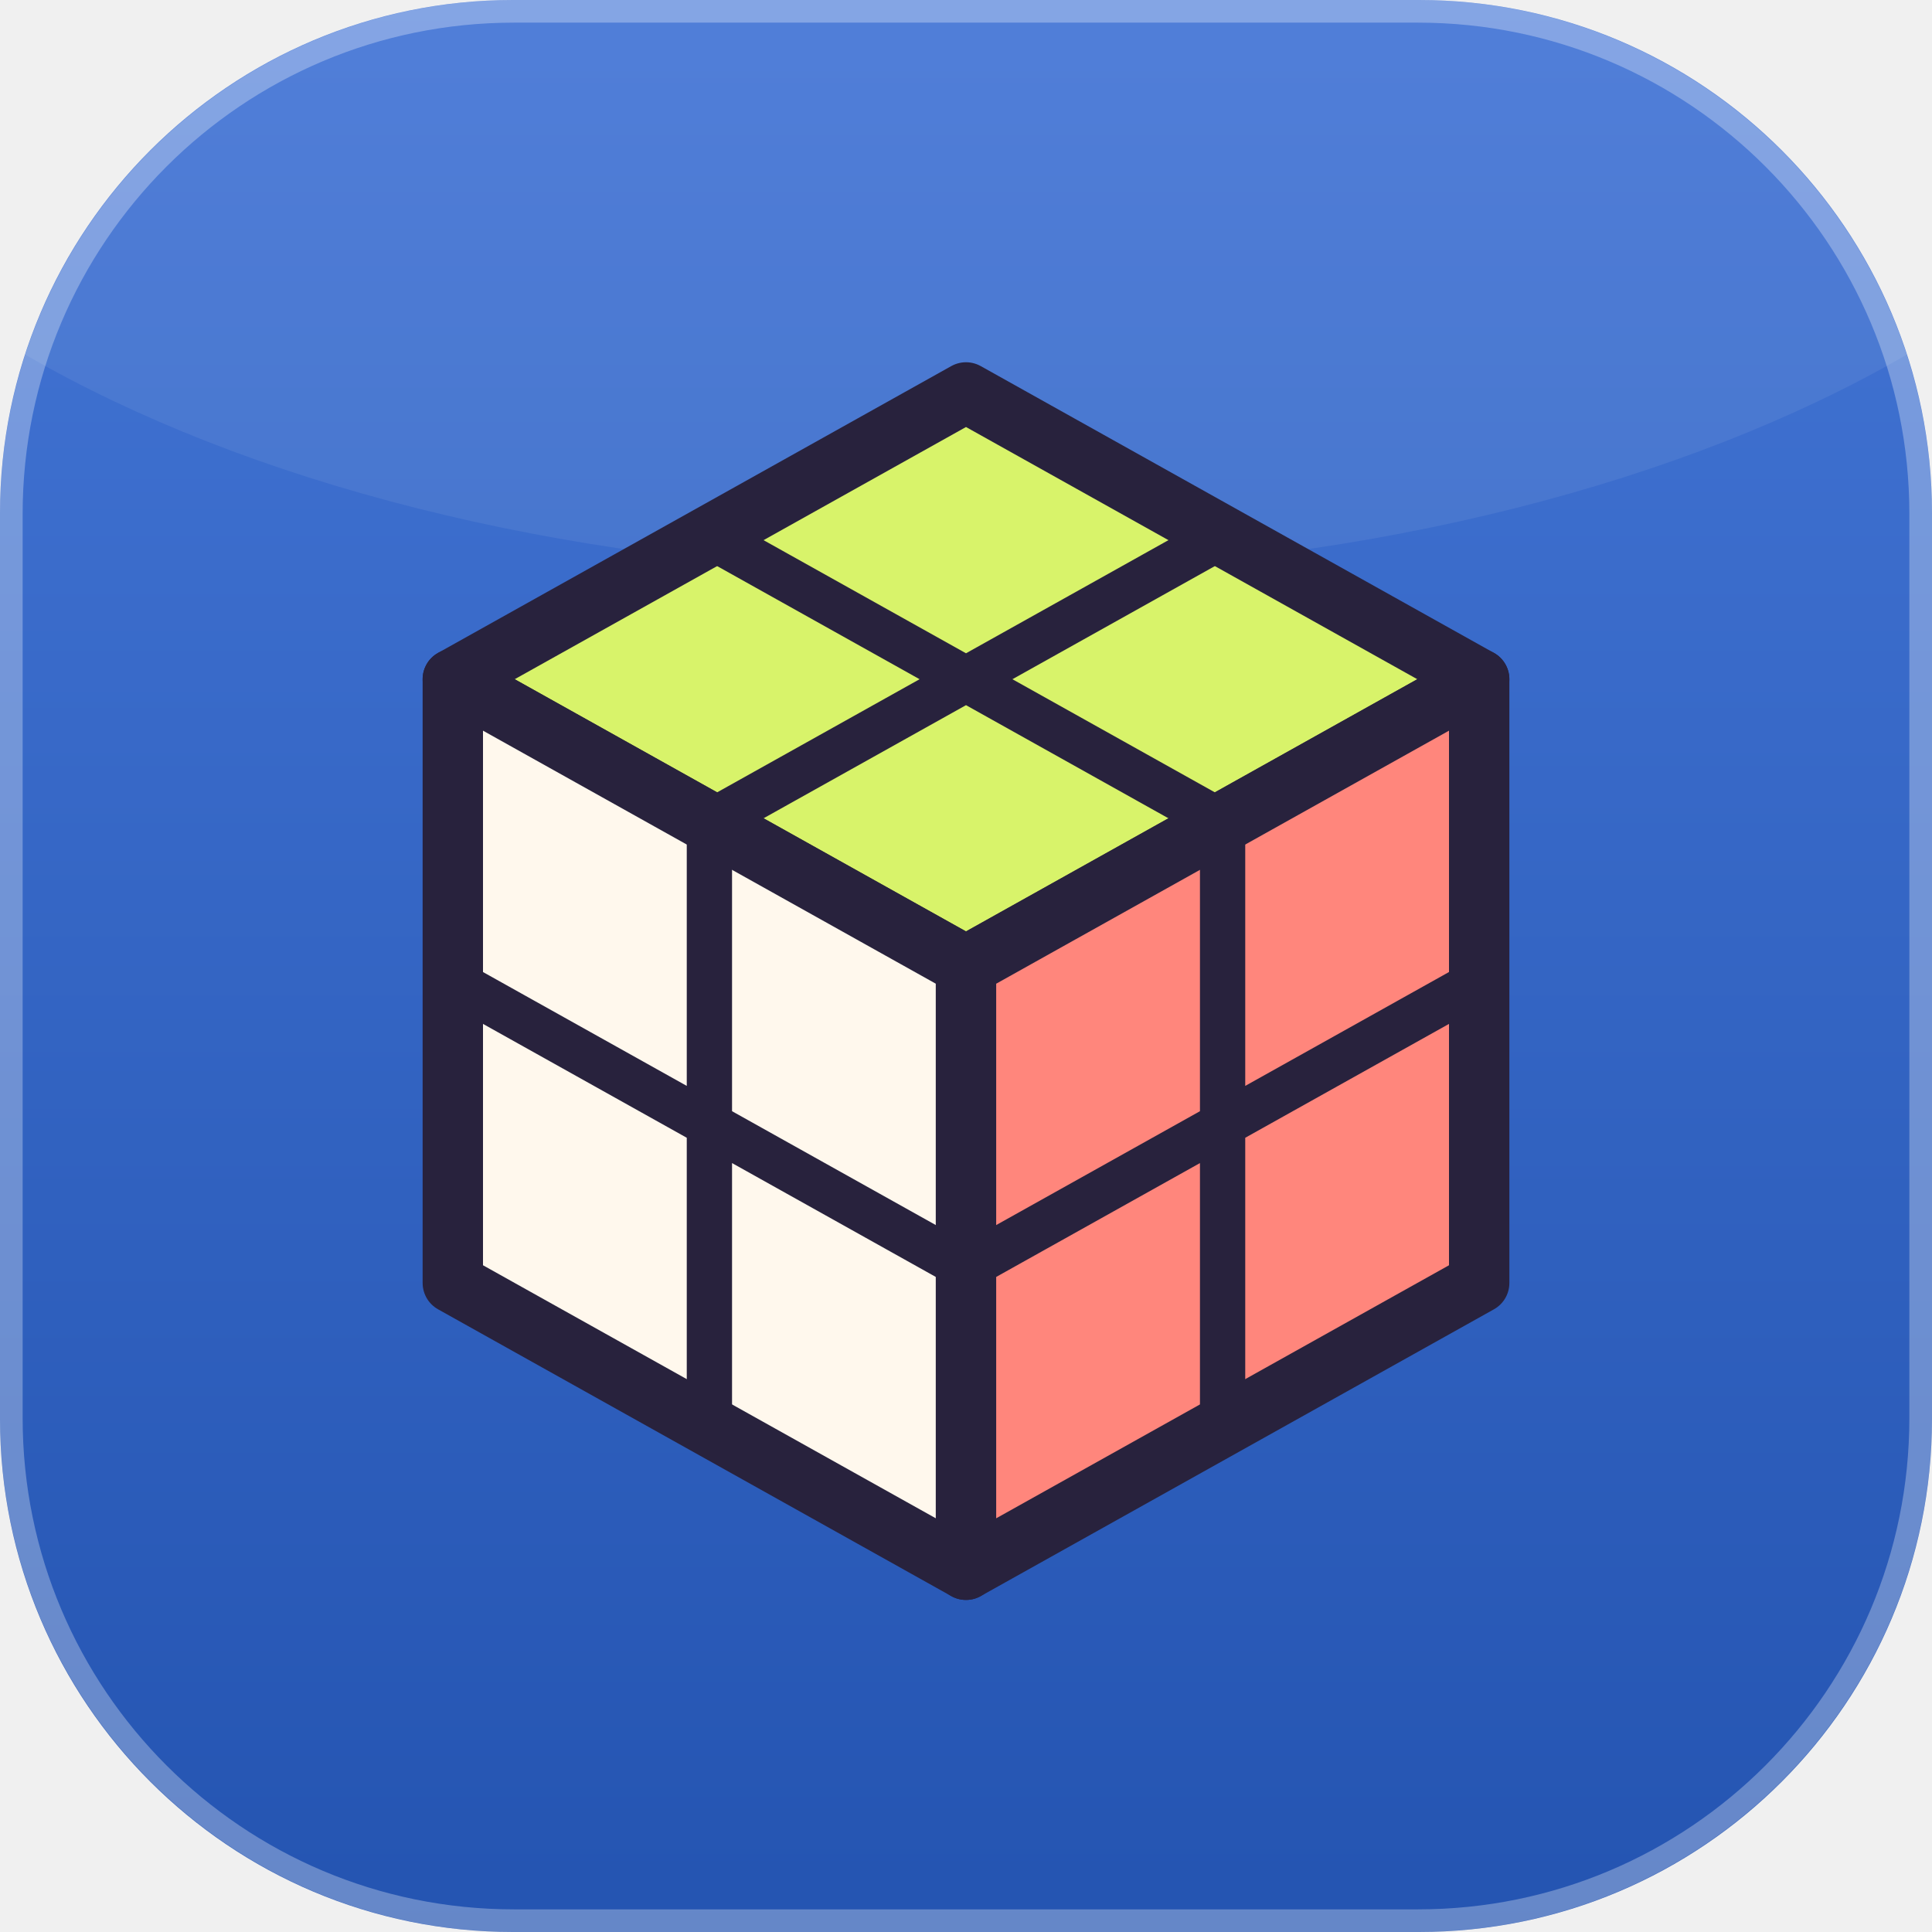
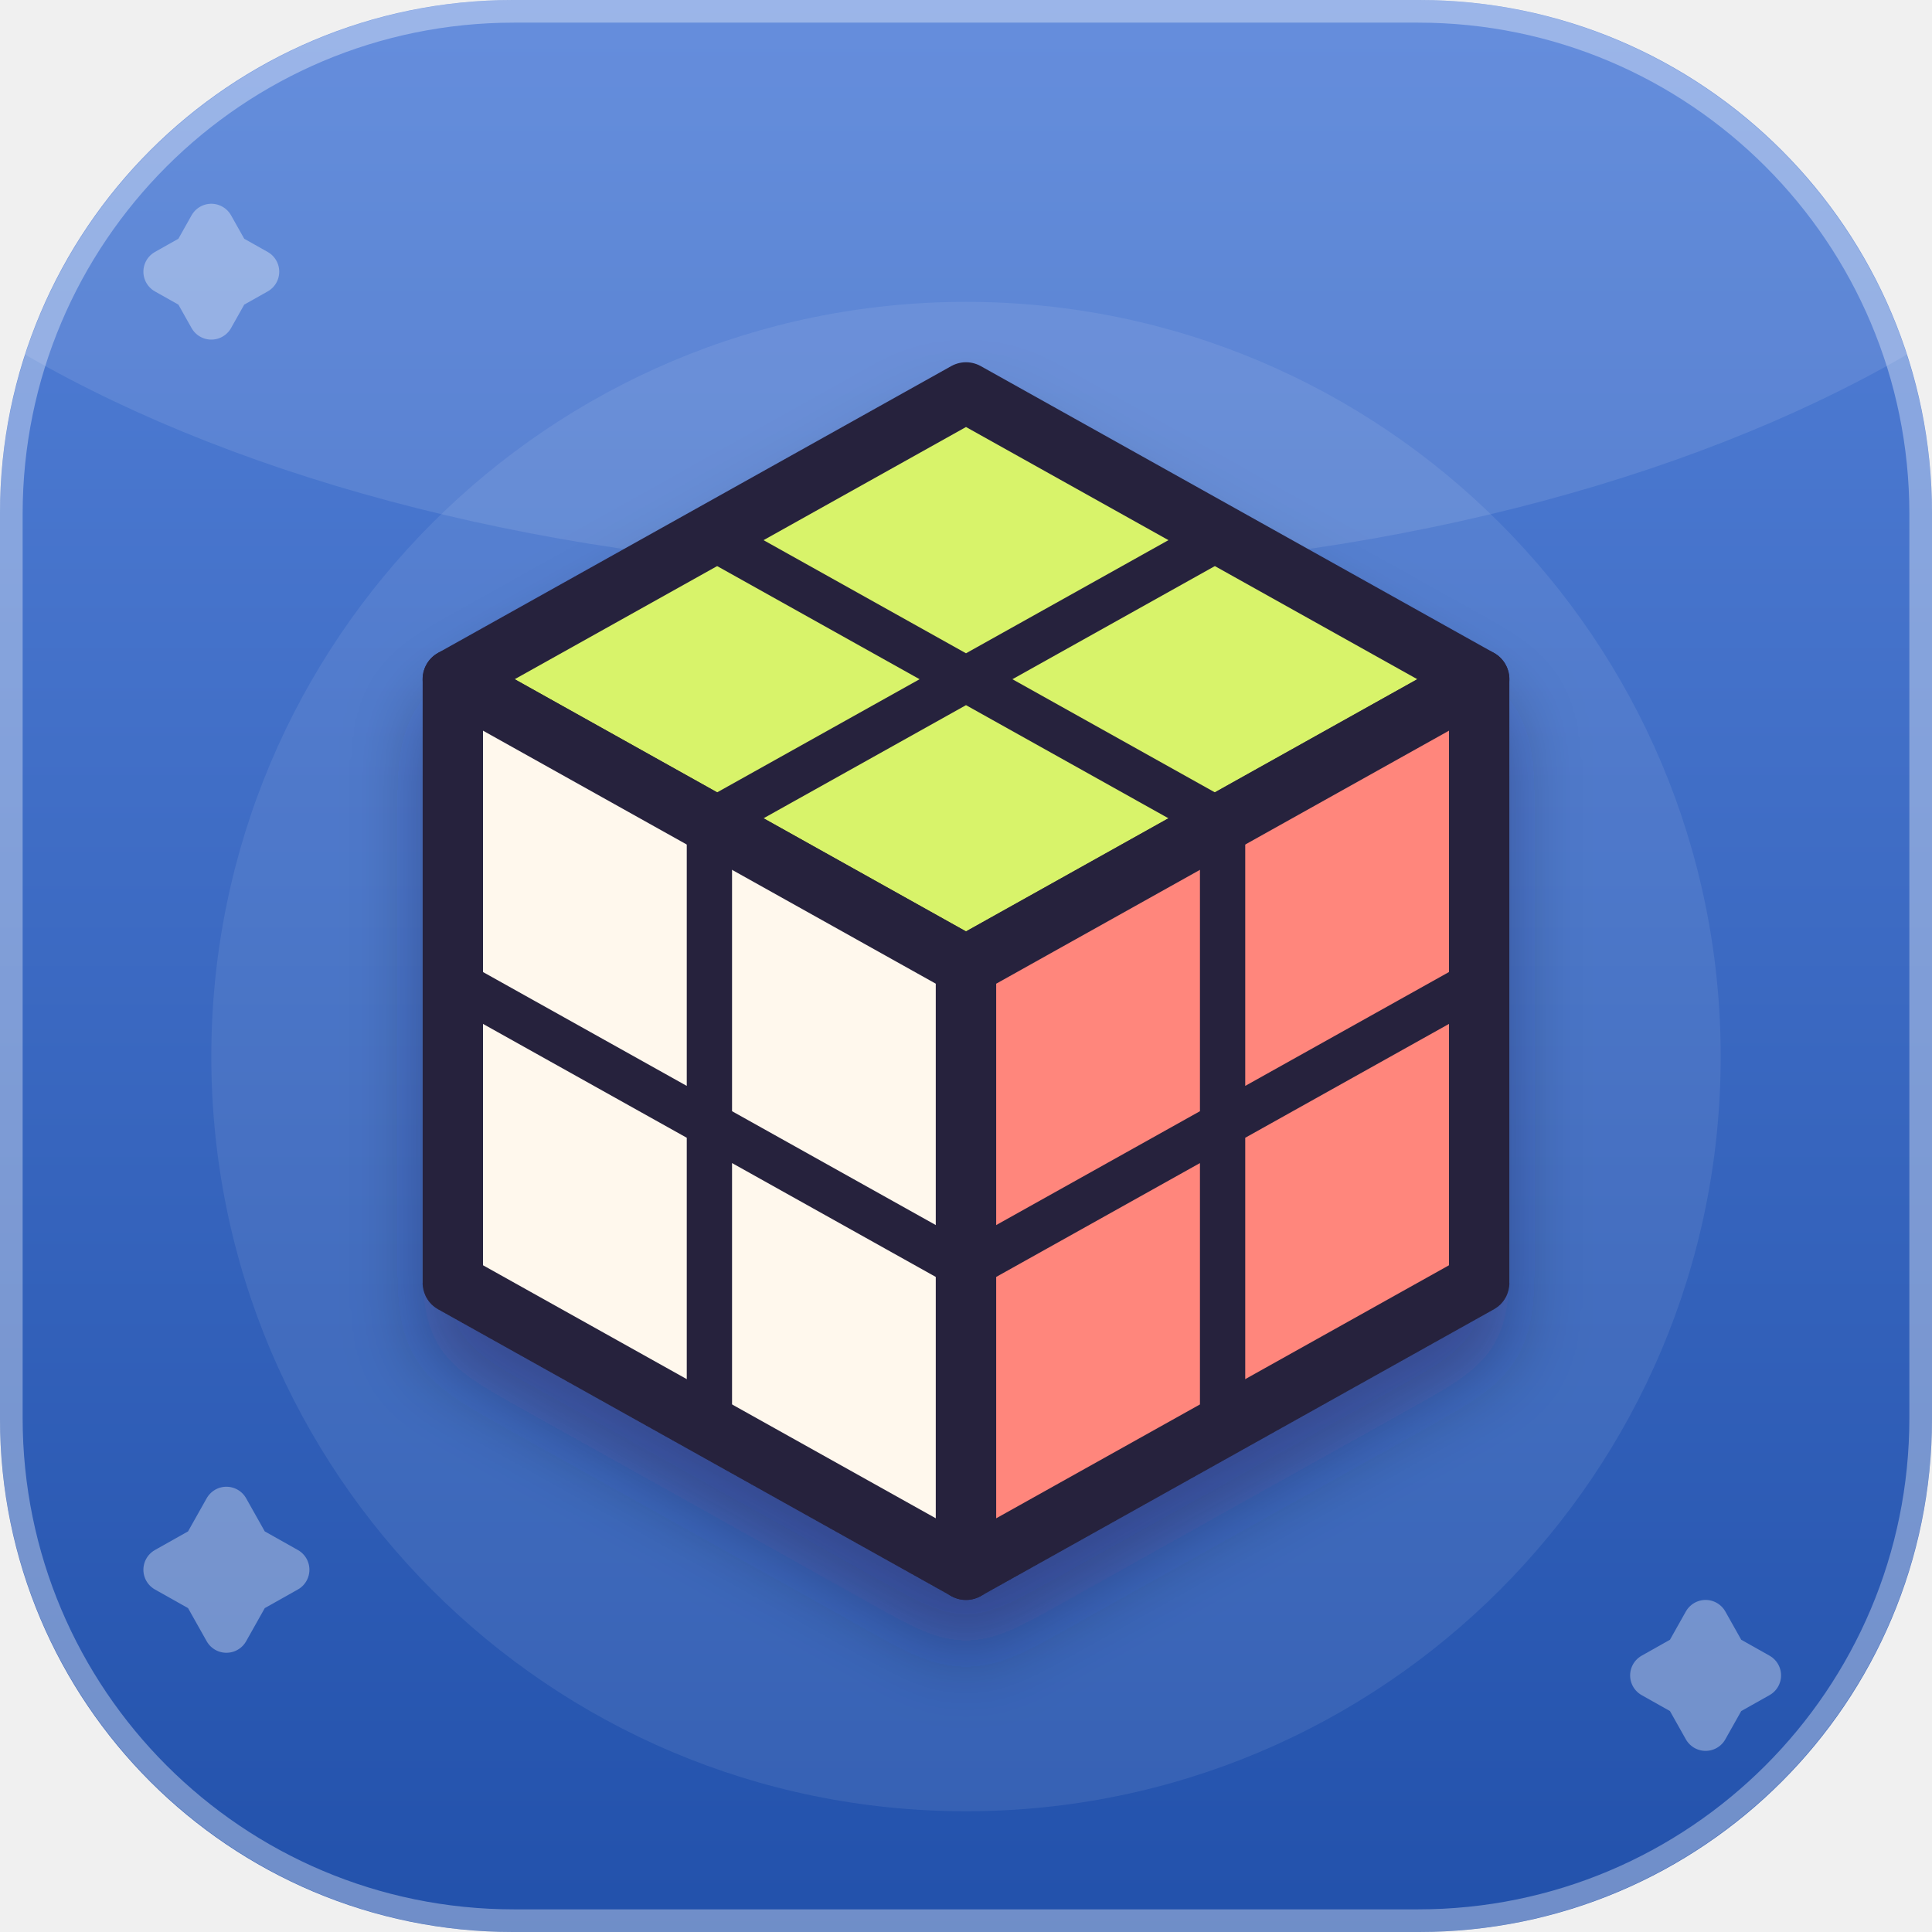
- <svg xmlns="http://www.w3.org/2000/svg" viewBox="0 0 128 128" fill="none">
-   <style>.k{transform-box:fill-box;transform-origin:center}.fl,.pu,.tw,.sl,.lk,.fp,.pr,.bl,.wv,.wb,.gr{transform-box:fill-box;transform-origin:center;animation-duration:4.2s;animation-iteration-count:infinite;animation-timing-function:ease-in-out}.fl{animation-name:fl}.pu{animation-name:pu;animation-duration:2.6s}.tw{animation-name:tw;animation-duration:3s}.sl{animation-name:sl;animation-duration:3.4s}.lk{animation-name:lk;animation-duration:3.6s}.fp{animation-name:fp;animation-duration:5s}.pr{animation-name:pr;animation-duration:2.8s}.bl{animation-name:bl;animation-duration:4.6s}.wv{animation-name:wv;animation-duration:2.4s;transform-origin:0 50%}.wb{animation-name:wb;animation-duration:5s}.gr{animation-name:gr;animation-duration:3.6s;transform-origin:50% 100%}@keyframes fl{50%{transform:translateY(-2.5px)}}@keyframes pu{50%{opacity:.55}}@keyframes tw{50%{transform:scale(1.22) rotate(14deg);opacity:.8}}@keyframes sl{40%,60%{transform:translate(4px,-4px)}}@keyframes lk{35%,65%{transform:translateY(-5px)}}@keyframes fp{40%{transform:scaleX(1)}50%{transform:scaleX(.08)}60%{transform:scaleX(1)}}@keyframes pr{40%,55%{transform:translateY(2.5px)}}@keyframes bl{90%{transform:scaleY(1)}94%{transform:scaleY(.1)}98%{transform:scaleY(1)}}@keyframes wv{50%{transform:skewY(7deg)}}@keyframes wb{25%{transform:rotate(9deg)}75%{transform:rotate(-9deg)}}@keyframes gr{0%,100%{transform:scaleY(1)}50%{transform:scaleY(.84)}}@media(prefers-reduced-motion:reduce){*{animation:none!important}}</style>
+ <svg xmlns="http://www.w3.org/2000/svg" viewBox="0 0 128 128" fill="none" stroke-linecap="round" stroke-linejoin="round">
+   <style>.sh,.wb{transform-box:fill-box;transform-origin:center;animation:2s cubic-bezier(.34,1.56,.64,1) infinite}.sh{animation-name:sh;animation-duration:6s;animation-timing-function:ease-in-out}@keyframes sh{0%,70%{transform:translateX(0)}100%{transform:translateX(210px)}}.wb{animation-name:wb;animation-duration:4s}@keyframes wb{25%{transform:rotate(12deg)}75%{transform:rotate(-12deg)}}@media(prefers-reduced-motion:reduce){*{animation:none!important}}</style>
  <defs>
    <linearGradient id="b-cube" x1="0" y1="0" x2="0" y2="1">
-       <stop offset="0" stop-color="#4476d6" />
-       <stop offset="1" stop-color="#2454b1" />
+       <stop offset="0" stop-color="#5582d9" />
+       <stop offset="1" stop-color="#2251ab" />
    </linearGradient>
    <clipPath id="c-cube">
      <rect width="128" height="128" rx="34" />
    </clipPath>
+     <linearGradient id="p-cube" x1="0" y1="0" x2="0" y2="1">
+       <stop offset="0" stop-color="#fffdf8" />
+       <stop offset="1" stop-color="#f4e4cd" />
+     </linearGradient>
+     <filter id="s-cube" x="-20%" y="-20%" width="140%" height="140%">
+       <feDropShadow dx="0" dy="3.5" stdDeviation="2.5" flood-color="#140c28" flood-opacity=".32" />
+     </filter>
  </defs>
  <rect width="128" height="128" rx="34" fill="url(#b-cube)" />
  <g clip-path="url(#c-cube)">
-     <ellipse cx="64" cy="-6" rx="84" ry="44" fill="#fff" fill-opacity=".07" />
+     <ellipse cx="64" cy="-6" rx="84" ry="44" fill="#fff" fill-opacity=".1" />
+     <circle cx="64" cy="70" r="50" fill="#fff" fill-opacity=".08" />
+     <g opacity=".35">
+       <path d="M15 100L16.44 102.56L19 104L16.44 105.44L15 108L13.56 105.44L11 104L13.56 102.56Z" fill="#fff" stroke="#fff" stroke-width="3" />
+     </g>
+     <g opacity=".35">
+       <path d="M113 107.5L114.26 109.74L116.5 111L114.26 112.26L113 114.5L111.74 112.26L109.5 111L111.74 109.74Z" fill="#fff" stroke="#fff" stroke-width="3" />
+     </g>
+     <g opacity=".35">
+       <path d="M14 15L15.08 16.92L17 18L15.08 19.08L14 21L12.92 19.08L11 18L12.92 16.92Z" fill="#fff" stroke="#fff" stroke-width="3" />
+     </g>
+     <g filter="url(#s-cube)">
+       <g class="wb">
+         <path d="M64 26L98 45L64 64L30 45Z" fill="#d8f36a" stroke="#28223d" stroke-width="4" />
+         <path d="M30 45L64 64L64 104L30 85Z" fill="#fff8ed" stroke="#28223d" stroke-width="4" />
+         <path d="M64 64L98 45L98 85L64 104Z" fill="#ff867c" stroke="#28223d" stroke-width="4" />
+         <path d="M47 35.5L81 54.5M81 35.5L47 54.5M30 65L64 84M47 54.5V94.5M64 84L98 65M81 54.5V94.5" stroke="#28223d" stroke-width="3" fill="none" />
+       </g>
+     </g>
+     <g class="sh" style="animation-delay:7.7s">
+       <path d="M-34 -8H-14L-54 136H-74Z" fill="#fff" fill-opacity=".22" />
+     </g>
  </g>
-   <g class="fl">
-     <path class="pu" d="M64 26L98 45L64 64L30 45Z" fill="#d8f36a" stroke="#28223d" stroke-width="4" stroke-linejoin="round" />
-     <path d="M30 45L64 64L64 104L30 85Z" fill="#fff8ed" stroke="#28223d" stroke-width="4" stroke-linejoin="round" />
-     <path d="M64 64L98 45L98 85L64 104Z" fill="#ff867c" stroke="#28223d" stroke-width="4" stroke-linejoin="round" />
-     <path d="M47 35.5L81 54.5M81 35.5L47 54.5M30 65L64 84M47 54.5V94.5M64 84L98 65M81 54.5V94.5" stroke="#28223d" stroke-width="3" stroke-linecap="round" stroke-linejoin="round" fill="none" />
-   </g>
-   <rect x=".75" y=".75" width="126.5" height="126.5" rx="33.3" stroke="#fff" stroke-opacity=".3" stroke-width="1.5" />
+   <rect x=".75" y=".75" width="126.5" height="126.5" rx="33.3" stroke="#fff" stroke-opacity=".35" stroke-width="1.5" />
</svg>
